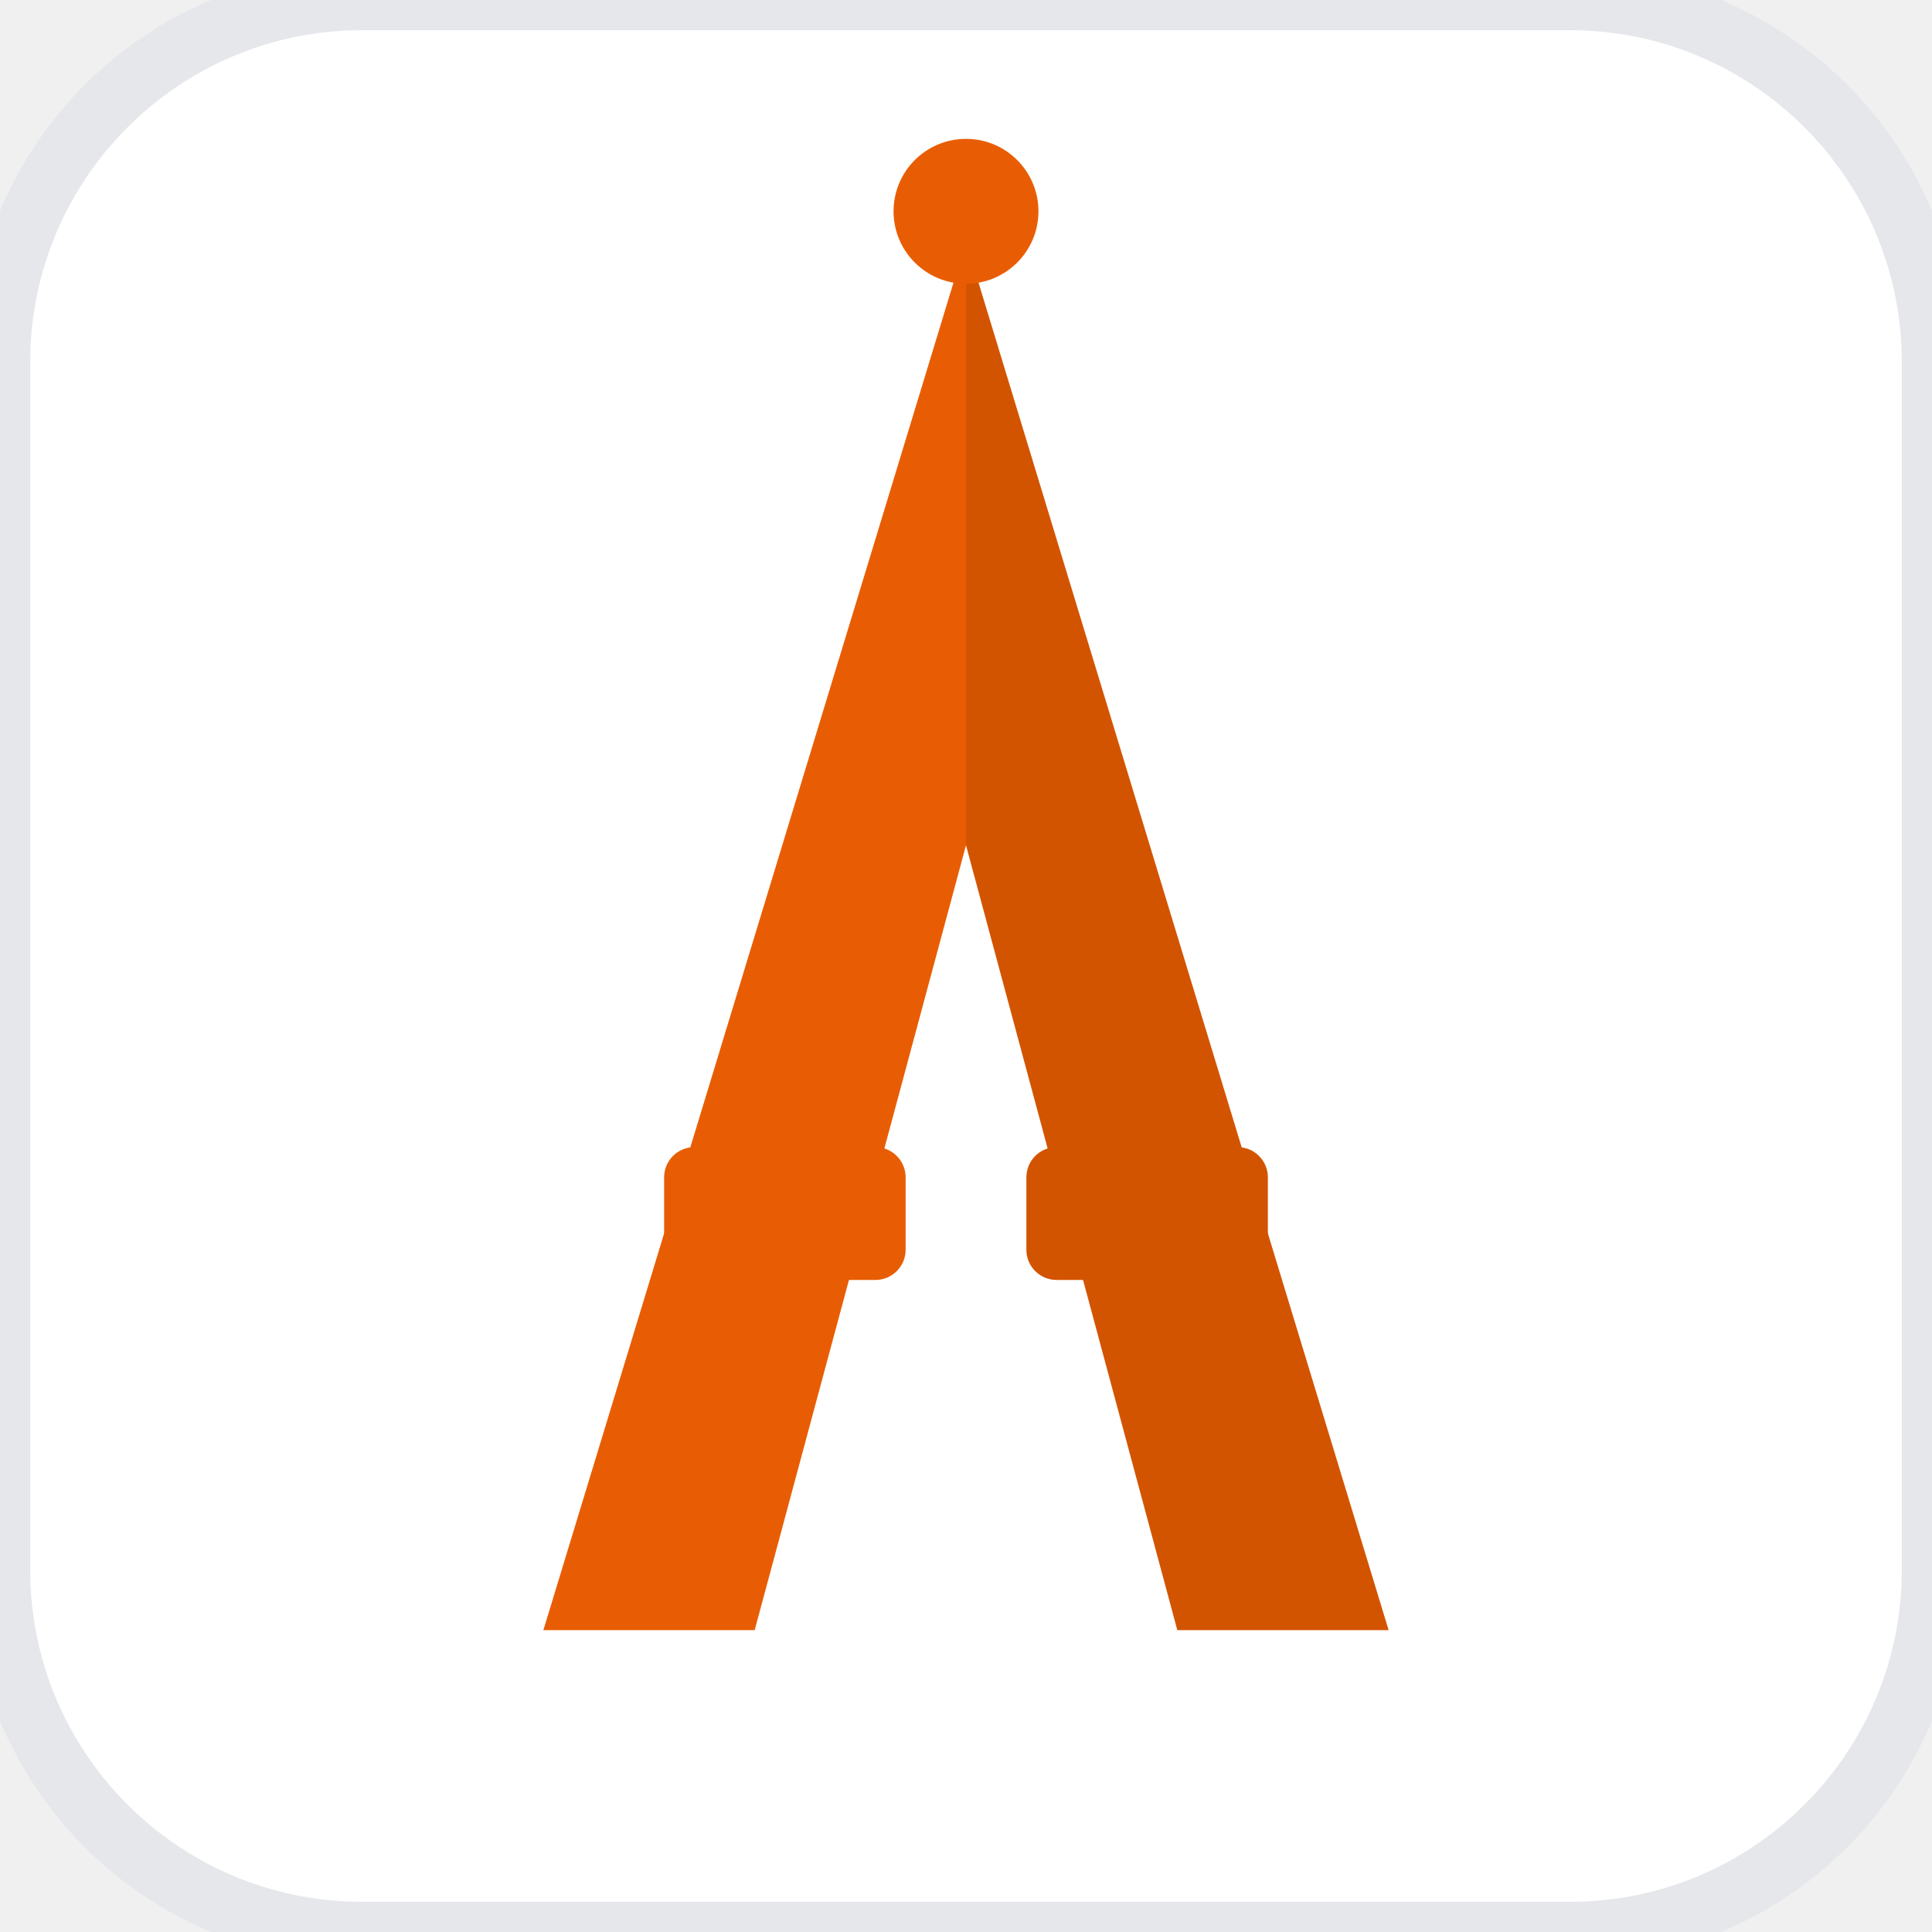
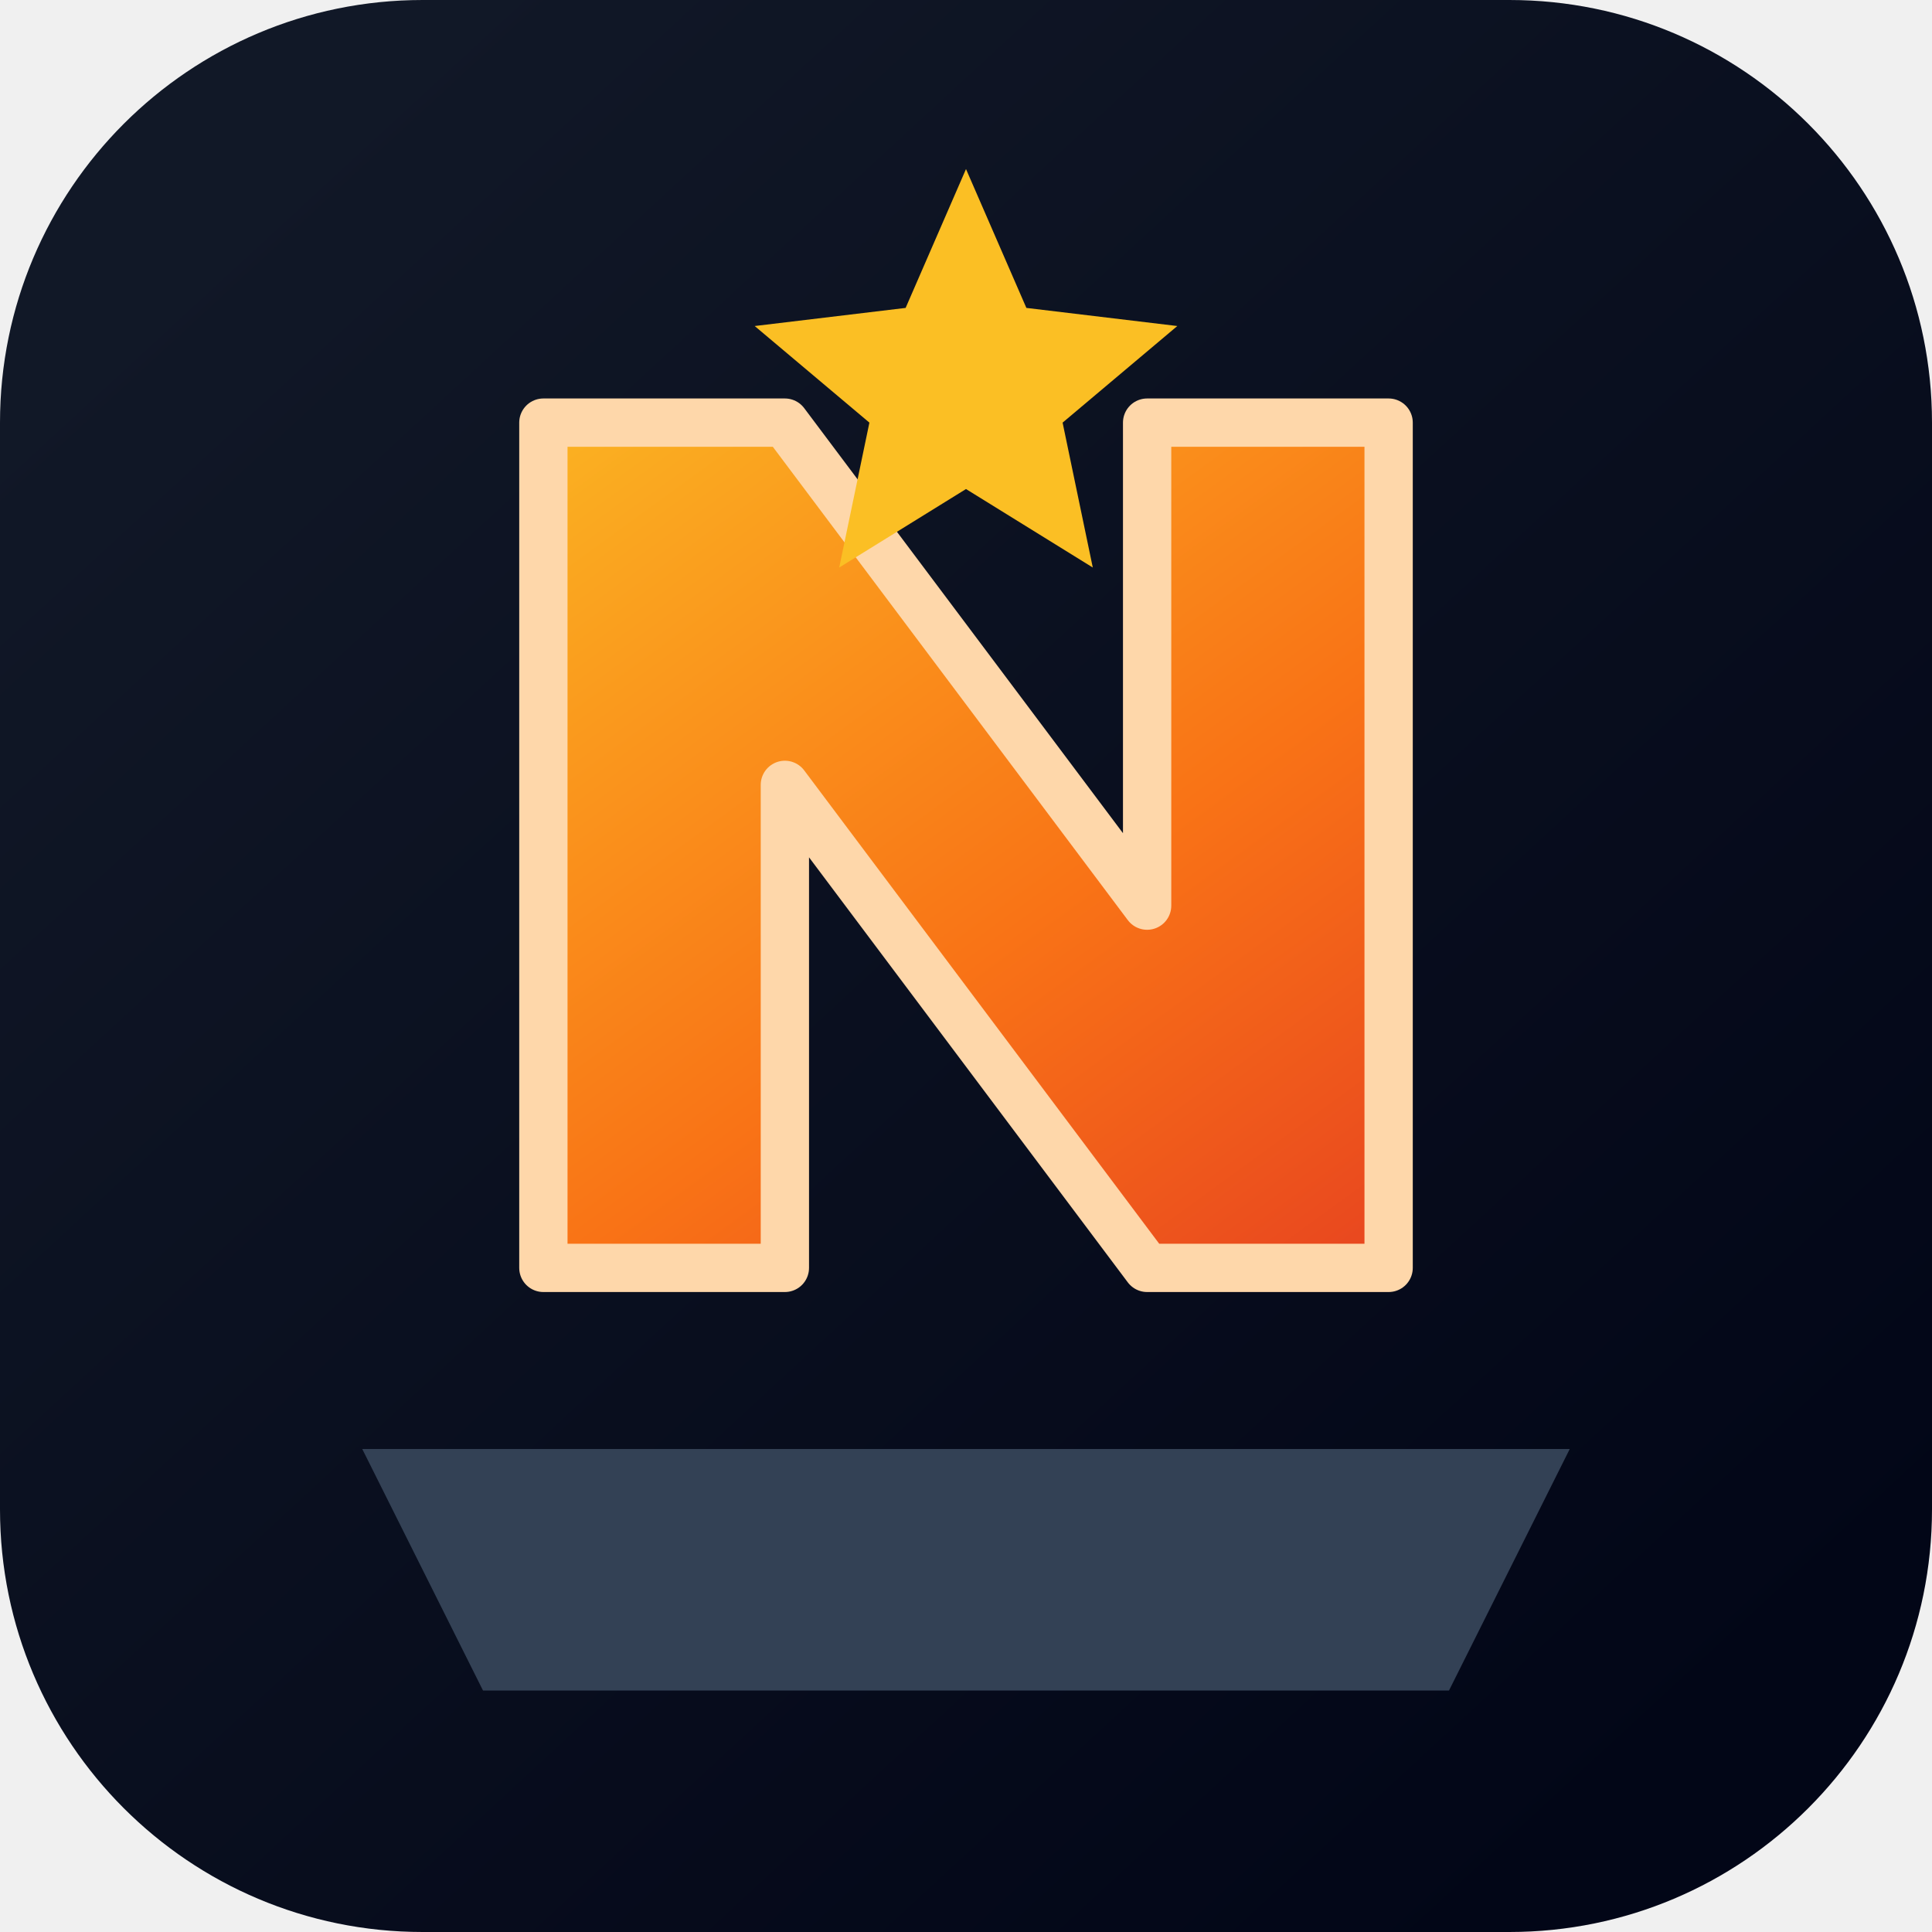
<svg xmlns="http://www.w3.org/2000/svg" viewBox="0 0 32 32" fill="none">
-   <rect width="32" height="32" rx="6" fill="#ffffff" stroke="#e5e7eb" stroke-width="1" />
-   <polygon points="16,4 9,27 12.5,27 16,14" fill="#e85d04" />
-   <polygon points="16,4 23,27 19.5,27 16,14" fill="#d35400" />
-   <rect x="11" y="19" width="4" height="2.2" rx="0.5" fill="#e85d04" />
-   <rect x="17" y="19" width="4" height="2.2" rx="0.5" fill="#d35400" />
-   <circle cx="16" cy="3.5" r="1.2" fill="#e85d04" />
+   <defs>
+     <linearGradient id="bg" x1="4" y1="3" x2="28" y2="29" gradientUnits="userSpaceOnUse">
+       <stop stop-color="#111827" />
+       <stop offset="1" stop-color="#020617" />
+     </linearGradient>
+     <linearGradient id="forge" x1="8" y1="5" x2="24" y2="27" gradientUnits="userSpaceOnUse">
+       <stop stop-color="#fbbf24" />
+       <stop offset="0.5" stop-color="#f97316" />
+       <stop offset="1" stop-color="#dc2626" />
+     </linearGradient>
+   </defs>
+   <rect width="32" height="32" rx="7" fill="url(#bg)" />
+   <path d="M6 24h20l-2 4H8l-2-4Z" fill="#334155" />
+   <path d="M9 21V7h4l6 8V7h4v14h-4l-6-8v8H9Z" fill="url(#forge)" stroke="#fed7aa" stroke-width="0.8" stroke-linejoin="round" />
+   <path d="M16 2.8l1 2.3 2.5.3-1.9 1.6.5 2.4L16 8.1l-2.1 1.3.5-2.4-1.9-1.6 2.5-.3 1-2.3Z" fill="#fbbf24" />
</svg>
